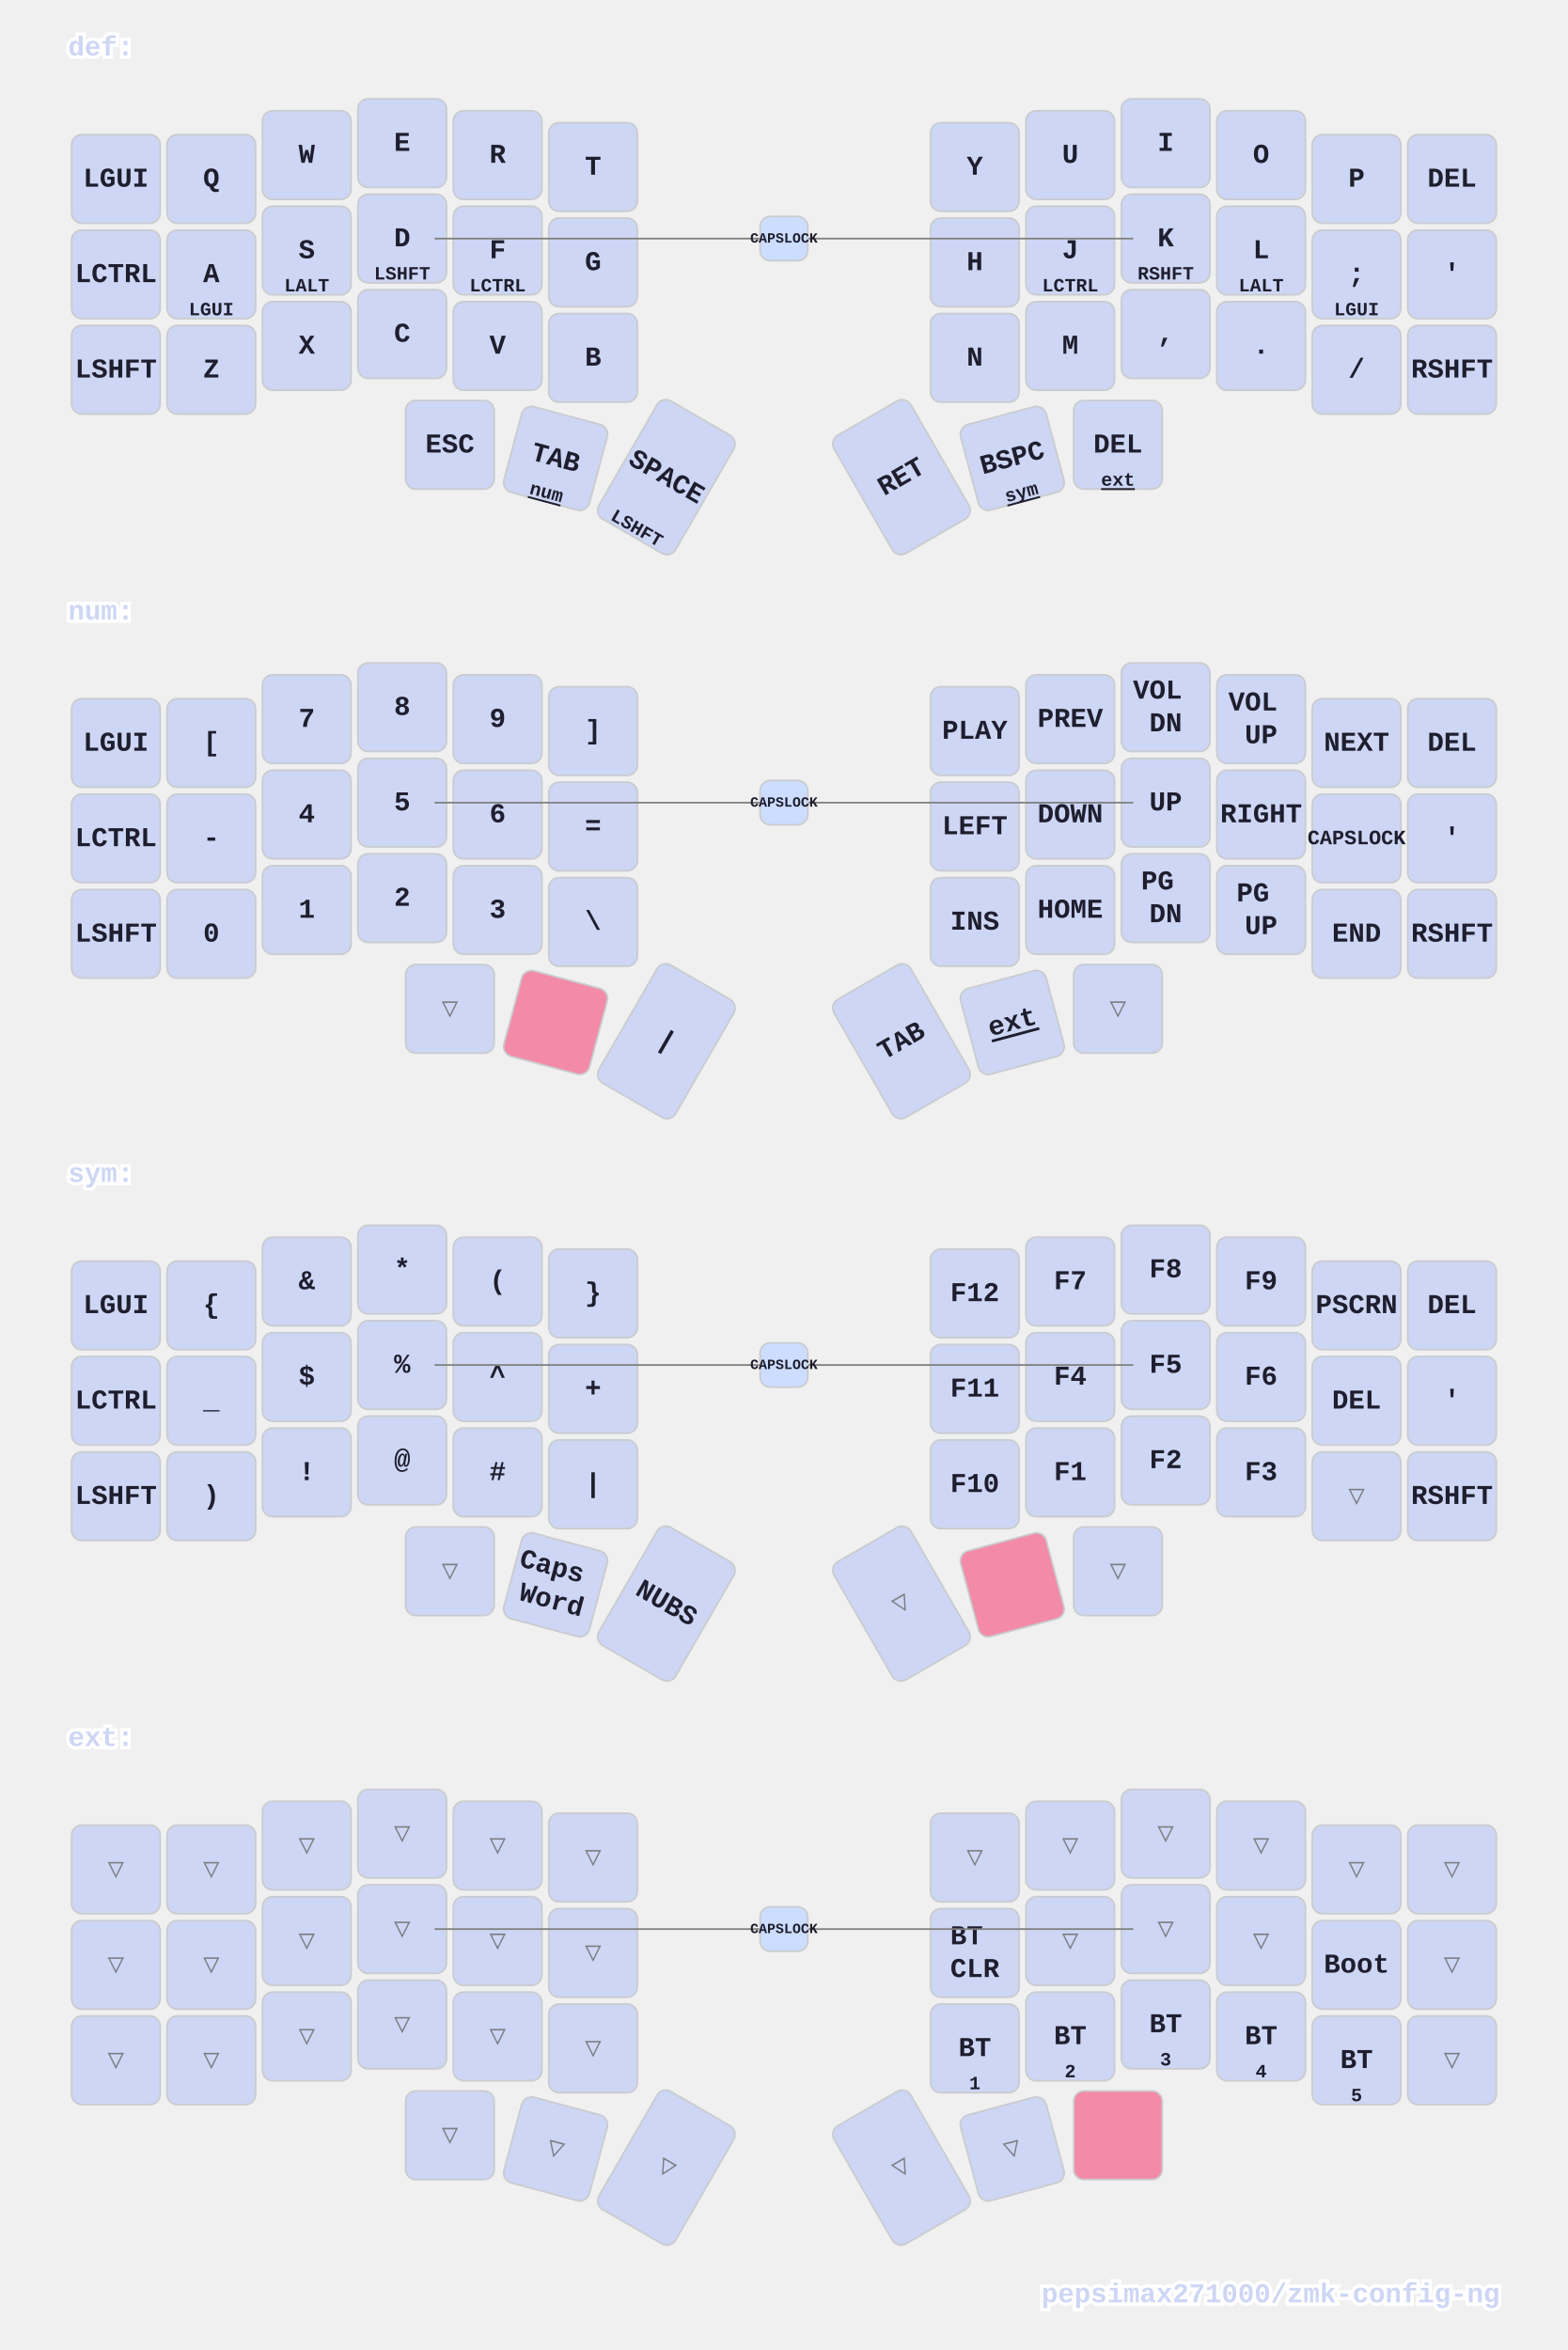
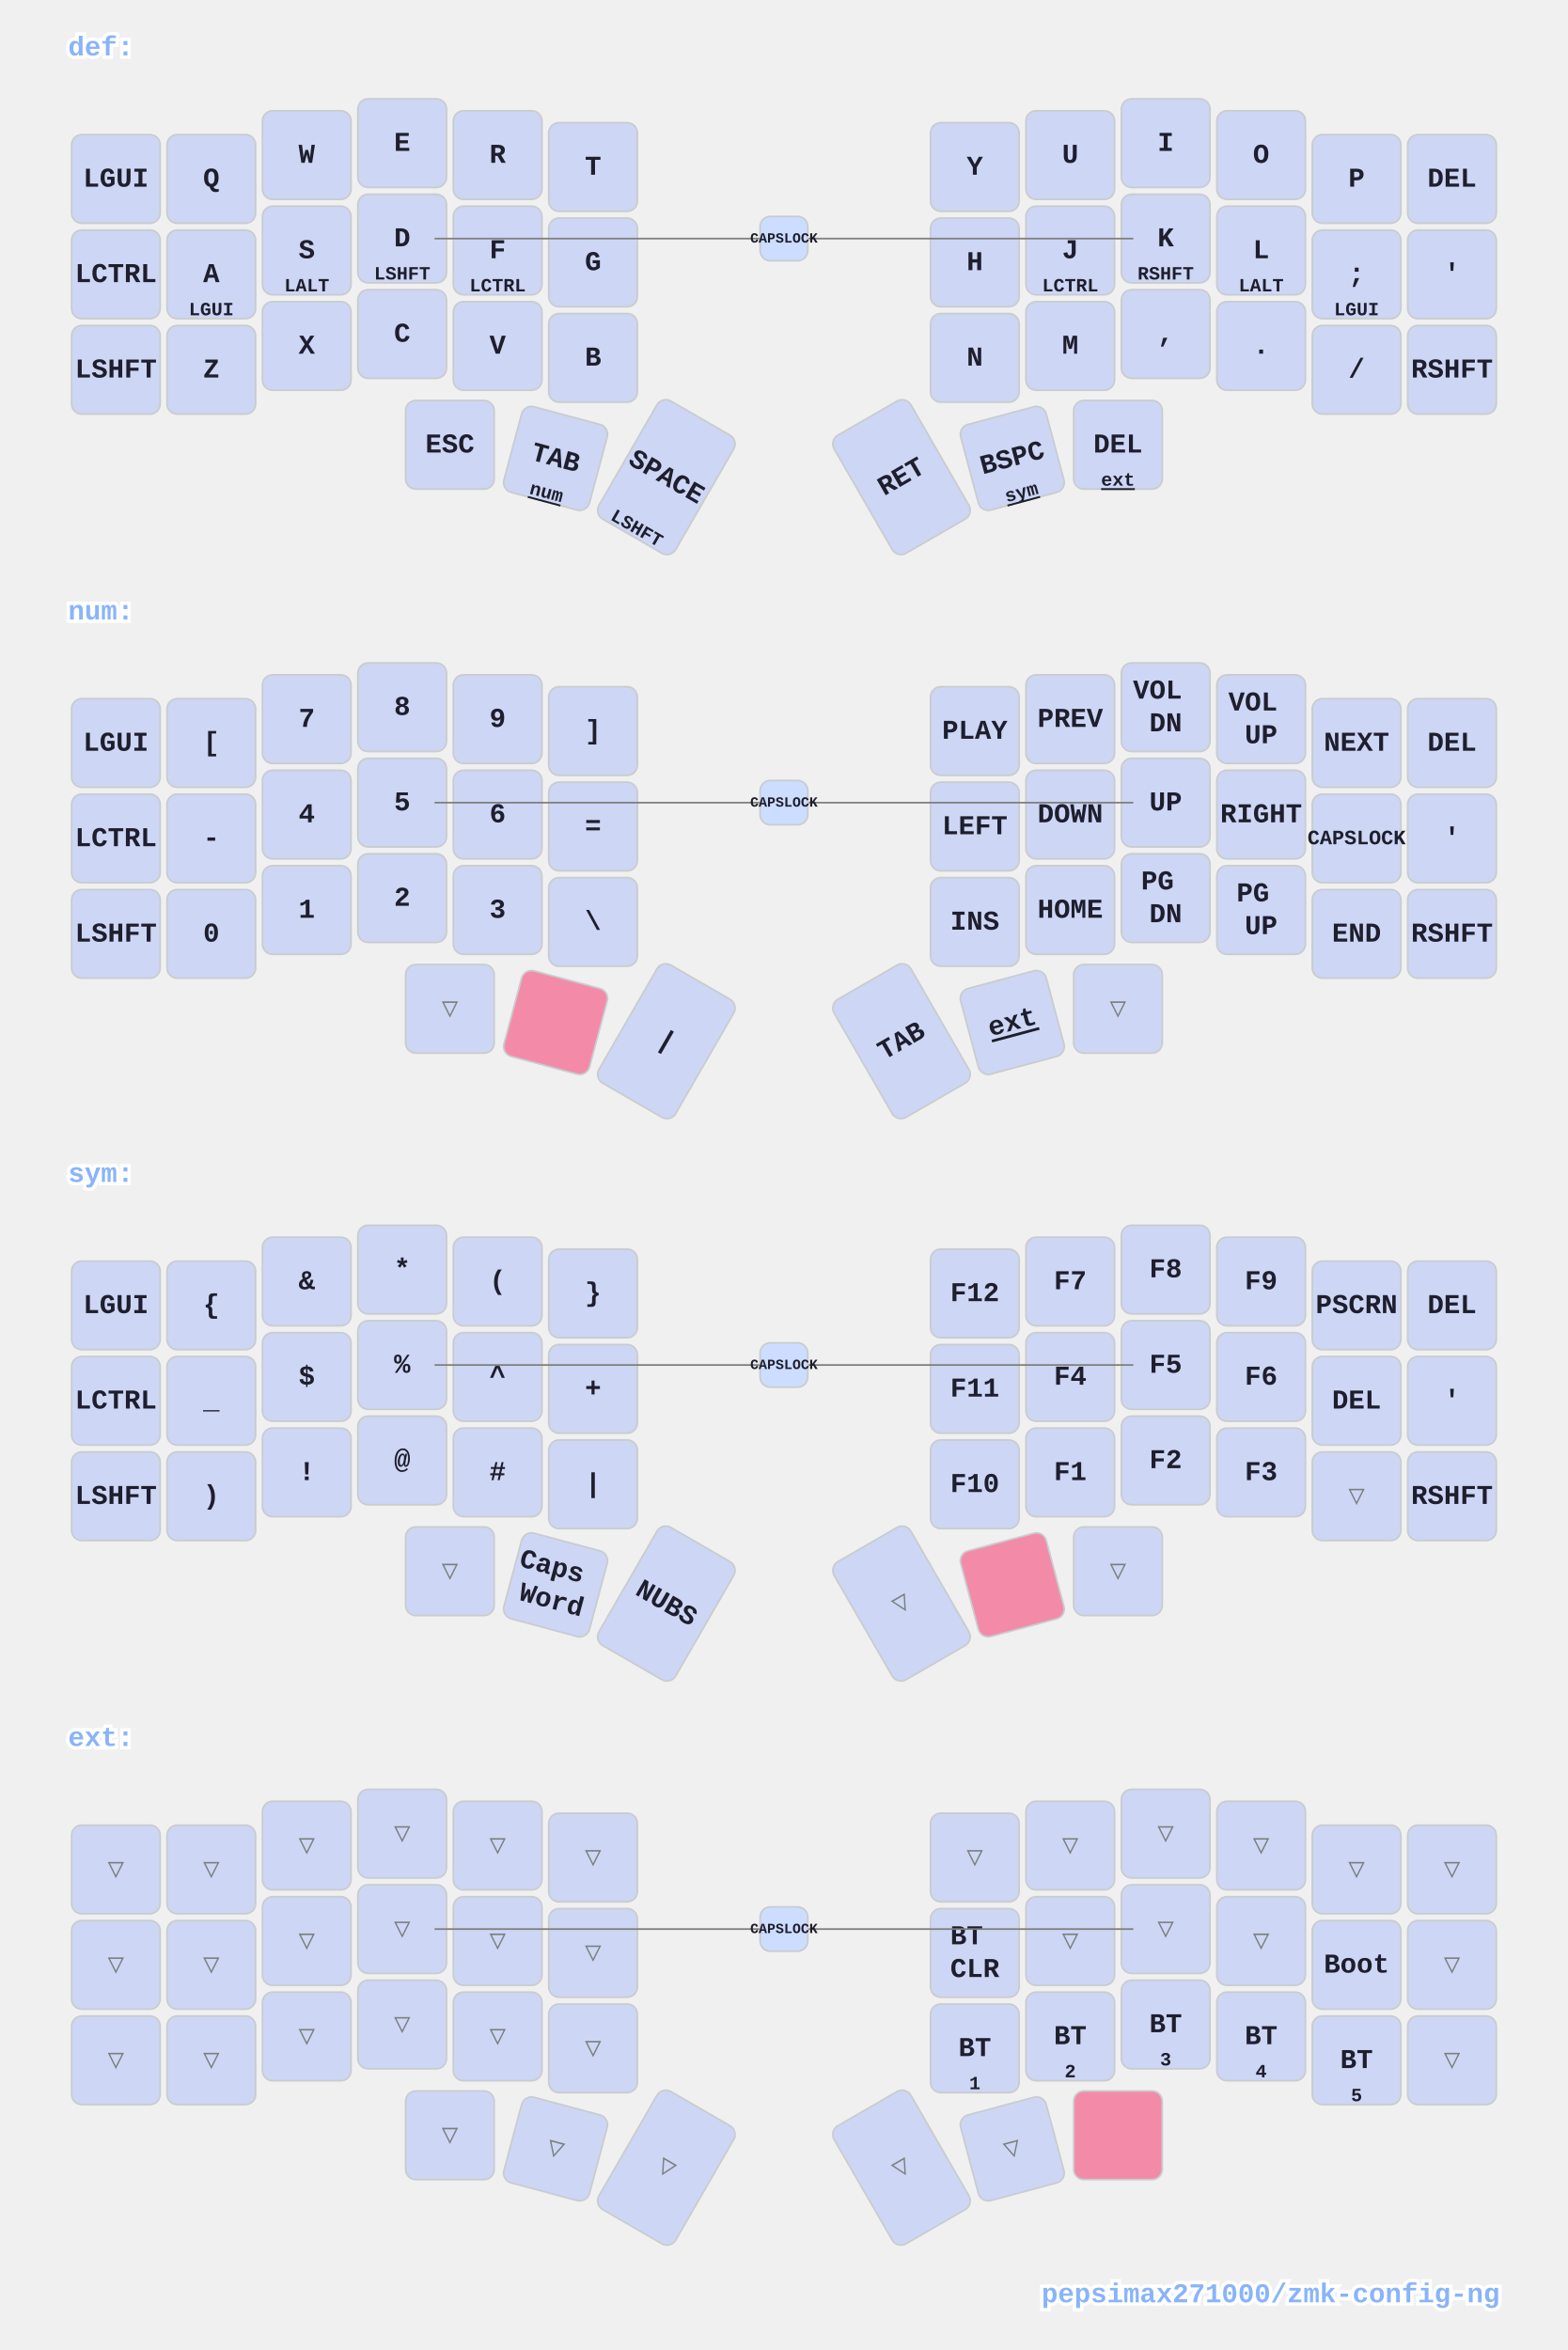
<svg xmlns="http://www.w3.org/2000/svg" width="920" height="1379" viewBox="0 0 920 1379" class="keymap">
  <style>/* inherit to force styles through use tags */
svg path {
    fill: inherit;
}

/* font and background color specifications */
svg.keymap {
    font-family: SFMono-Regular,Consolas,Liberation Mono,Menlo,monospace;
    font-size: 14px;
    font-kerning: normal;
    text-rendering: optimizeLegibility;
    fill: #24292e;
}

/* default key styling */
rect.key {
    fill: #f6f8fa;
}

rect.key, rect.combo {
    stroke: #c9cccf;
    stroke-width: 1;
}

/* default key side styling, only used is draw_key_sides is set */
rect.side {
    filter: brightness(90%);
}

/* color accent for combo boxes */
rect.combo, rect.combo-separate {
    fill: #cdf;
}

/* color accent for held keys */
rect.held, rect.combo.held {
    fill: #fdd;
}

/* color accent for ghost (optional) keys */
rect.ghost, rect.combo.ghost {
    stroke-dasharray: 4, 4;
    stroke-width: 2;
}

text {
    text-anchor: middle;
    dominant-baseline: middle;
}

/* styling for layer labels */
text.label {
    font-weight: bold;
    text-anchor: start;
    stroke: white;
    stroke-width: 4;
    paint-order: stroke;
}

/* styling for optional footer */
text.footer {
    text-anchor: end;
    dominant-baseline: auto;
    stroke: white;
    stroke-width: 4;
    paint-order: stroke;
}

/* styling for combo tap, and key non-tap label text */
text.combo, text.hold, text.shifted, text.left, text.right, text.tl, text.tr, text.bl, text.br {
    font-size: 11px;
}

text.hold, text.bl, text.br {
    text-anchor: middle;
    dominant-baseline: auto;
}

text.shifted, text.tl, text.tr {
    text-anchor: middle;
    dominant-baseline: hanging;
}

text.left, text.tl, text.bl {
    text-anchor: start;
}

text.right, text.tr, text.br {
    text-anchor: end;
}

text.layer-activator {
    text-decoration: underline;
}

/* styling for hold/shifted label text in combo box */
text.combo.hold, text.combo.shifted, text.combo.left, text.combo.right {
    font-size: 8px;
}

/* lighter symbol for transparent keys */
text.trans {
    fill: #7b7e81;
}

/* styling for combo dendrons */
path.combo {
    stroke-width: 1;
    stroke: gray;
    fill: none;
}

/* Start Tabler Icons Cleanup */
/* cannot use height/width with glyphs */
.icon-tabler &gt; path {
    fill: inherit;
    stroke: inherit;
    stroke-width: 2;
}
/* hide tabler's default box */
.icon-tabler &gt; path[stroke="none"][fill="none"] {
    visibility: hidden;
}
/* End Tabler Icons Cleanup */

/* For default sytles, see https://github.com/caksoylar/keymap-drawer/blob/main/keymap_drawer/config.py#L85 */

svg.keymap {
  font-family: Ubuntu Mono, Inconsolata, Consolas, Liberation Mono, Menlo, monospace;
  font-size: 16px;
  font-weight: bold;
  text-rendering: optimizeLegibility;
  fill: #1e1e2e;
}

/* Color accent for held keys
red = #f38ba8
green = #a6e3a1
blue = #89b4fa
yellow = #f9e2af
cyan = #94e2d5
magenta = #cba6f7
white = #cdd6f4
black = #11111b
grey = #1e1825
light grey = #9399b2
#fab387
*/
rect.key {
    fill: #cdd6f4;
}
rect.held, rect.combo.held {
    fill: #f38ba8;
}
text.label, text.footer {
-     fill: #cdd6f4;
+     fill: #89b4fa;
}

/* Technique borrowed and extended from https://github.com/englmaxi/zmk-config/blob/master/keymap-drawer/config.yaml */
.sym_sub_text.tap {
  translate: -5px 2px;
  font-size: 20px;
}
.sym_sub_text.shifted {
  translate: 10px 13px;
  font-size: 10px;
  opacity: 1.0;
}
.combo.sym_sub_text.tap {
  translate: -1px 1px;
}
.combo.sym_sub_text.shifted {
  translate: 7px 5px;
  font-size: 10px;
  opacity: 1.0;
}

/* Toggle */
.toggle.shifted {
  translate: -10px 12px;
}

.toggle.hold {
  translate: 13px -23px;
}

/* Variant for tap-dances */
.tap_dance.tap {
  translate: -7px 0px;
  font-size: 12px;
}
.tap_dance.shifted {
  translate: 7px 17px;
  font-size: 12px;
  opacity: 1.0;
}

/* Variant for symbol next to symbol */
.sym_by_sym.tap {
  translate: -6px 0px;
}
.sym_by_sym.shifted {
  translate: 10px 12px;
  opacity: 1.0;
}

.combo.sym_by_sym.tap {
  translate: -35px 0px;
}
.combo.sym_by_sym.shifted {
  translate: 35px 20px;
  opacity: 1.0;
}

.combo.sym_by_sym.hold {
  visibility: hidden;
}

/* hide hold box for combo sym_by_sym */
.combo.sym_by_sym.hold &gt; path[stroke="none"][fill="none"] {
  visibility: hidden;
}
</style>
  <g transform="translate(40, 0)" class="layer-def">
    <text x="0" y="28" class="label" id="def">def:</text>
    <g transform="translate(0, 56)">
      <g transform="translate(28, 49)" class="key keypos-0">
        <rect rx="6" ry="6" x="-26" y="-26" width="52" height="52" class="key" />
        <text x="0" y="0" class="key tap">LGUI</text>
      </g>
      <g transform="translate(84, 49)" class="key keypos-1">
        <rect rx="6" ry="6" x="-26" y="-26" width="52" height="52" class="key" />
        <text x="0" y="0" class="key tap">Q</text>
      </g>
      <g transform="translate(140, 35)" class="key keypos-2">
        <rect rx="6" ry="6" x="-26" y="-26" width="52" height="52" class="key" />
        <text x="0" y="0" class="key tap">W</text>
      </g>
      <g transform="translate(196, 28)" class="key keypos-3">
        <rect rx="6" ry="6" x="-26" y="-26" width="52" height="52" class="key" />
        <text x="0" y="0" class="key tap">E</text>
      </g>
      <g transform="translate(252, 35)" class="key keypos-4">
        <rect rx="6" ry="6" x="-26" y="-26" width="52" height="52" class="key" />
        <text x="0" y="0" class="key tap">R</text>
      </g>
      <g transform="translate(308, 42)" class="key keypos-5">
        <rect rx="6" ry="6" x="-26" y="-26" width="52" height="52" class="key" />
        <text x="0" y="0" class="key tap">T</text>
      </g>
      <g transform="translate(532, 42)" class="key keypos-6">
        <rect rx="6" ry="6" x="-26" y="-26" width="52" height="52" class="key" />
        <text x="0" y="0" class="key tap">Y</text>
      </g>
      <g transform="translate(588, 35)" class="key keypos-7">
        <rect rx="6" ry="6" x="-26" y="-26" width="52" height="52" class="key" />
        <text x="0" y="0" class="key tap">U</text>
      </g>
      <g transform="translate(644, 28)" class="key keypos-8">
        <rect rx="6" ry="6" x="-26" y="-26" width="52" height="52" class="key" />
        <text x="0" y="0" class="key tap">I</text>
      </g>
      <g transform="translate(700, 35)" class="key keypos-9">
        <rect rx="6" ry="6" x="-26" y="-26" width="52" height="52" class="key" />
        <text x="0" y="0" class="key tap">O</text>
      </g>
      <g transform="translate(756, 49)" class="key keypos-10">
        <rect rx="6" ry="6" x="-26" y="-26" width="52" height="52" class="key" />
        <text x="0" y="0" class="key tap">P</text>
      </g>
      <g transform="translate(812, 49)" class="key keypos-11">
        <rect rx="6" ry="6" x="-26" y="-26" width="52" height="52" class="key" />
        <text x="0" y="0" class="key tap">DEL</text>
      </g>
      <g transform="translate(28, 105)" class="key keypos-12">
        <rect rx="6" ry="6" x="-26" y="-26" width="52" height="52" class="key" />
        <text x="0" y="0" class="key tap">LCTRL</text>
      </g>
      <g transform="translate(84, 105)" class="key keypos-13">
        <rect rx="6" ry="6" x="-26" y="-26" width="52" height="52" class="key" />
        <text x="0" y="0" class="key tap">A</text>
        <text x="0" y="24" class="key hold">LGUI</text>
      </g>
      <g transform="translate(140, 91)" class="key keypos-14">
        <rect rx="6" ry="6" x="-26" y="-26" width="52" height="52" class="key" />
        <text x="0" y="0" class="key tap">S</text>
        <text x="0" y="24" class="key hold">LALT</text>
      </g>
      <g transform="translate(196, 84)" class="key keypos-15">
        <rect rx="6" ry="6" x="-26" y="-26" width="52" height="52" class="key" />
        <text x="0" y="0" class="key tap">D</text>
        <text x="0" y="24" class="key hold">LSHFT</text>
      </g>
      <g transform="translate(252, 91)" class="key keypos-16">
        <rect rx="6" ry="6" x="-26" y="-26" width="52" height="52" class="key" />
        <text x="0" y="0" class="key tap">F</text>
        <text x="0" y="24" class="key hold">LCTRL</text>
      </g>
      <g transform="translate(308, 98)" class="key keypos-17">
        <rect rx="6" ry="6" x="-26" y="-26" width="52" height="52" class="key" />
        <text x="0" y="0" class="key tap">G</text>
      </g>
      <g transform="translate(532, 98)" class="key keypos-18">
        <rect rx="6" ry="6" x="-26" y="-26" width="52" height="52" class="key" />
        <text x="0" y="0" class="key tap">H</text>
      </g>
      <g transform="translate(588, 91)" class="key keypos-19">
        <rect rx="6" ry="6" x="-26" y="-26" width="52" height="52" class="key" />
        <text x="0" y="0" class="key tap">J</text>
        <text x="0" y="24" class="key hold">LCTRL</text>
      </g>
      <g transform="translate(644, 84)" class="key keypos-20">
        <rect rx="6" ry="6" x="-26" y="-26" width="52" height="52" class="key" />
        <text x="0" y="0" class="key tap">K</text>
        <text x="0" y="24" class="key hold">RSHFT</text>
      </g>
      <g transform="translate(700, 91)" class="key keypos-21">
        <rect rx="6" ry="6" x="-26" y="-26" width="52" height="52" class="key" />
        <text x="0" y="0" class="key tap">L</text>
        <text x="0" y="24" class="key hold">LALT</text>
      </g>
      <g transform="translate(756, 105)" class="key keypos-22">
        <rect rx="6" ry="6" x="-26" y="-26" width="52" height="52" class="key" />
        <text x="0" y="0" class="key tap">;</text>
        <text x="0" y="24" class="key hold">LGUI</text>
      </g>
      <g transform="translate(812, 105)" class="key keypos-23">
        <rect rx="6" ry="6" x="-26" y="-26" width="52" height="52" class="key" />
        <text x="0" y="0" class="key tap">'</text>
      </g>
      <g transform="translate(28, 161)" class="key keypos-24">
        <rect rx="6" ry="6" x="-26" y="-26" width="52" height="52" class="key" />
        <text x="0" y="0" class="key tap">LSHFT</text>
      </g>
      <g transform="translate(84, 161)" class="key keypos-25">
        <rect rx="6" ry="6" x="-26" y="-26" width="52" height="52" class="key" />
        <text x="0" y="0" class="key tap">Z</text>
      </g>
      <g transform="translate(140, 147)" class="key keypos-26">
        <rect rx="6" ry="6" x="-26" y="-26" width="52" height="52" class="key" />
        <text x="0" y="0" class="key tap">X</text>
      </g>
      <g transform="translate(196, 140)" class="key keypos-27">
        <rect rx="6" ry="6" x="-26" y="-26" width="52" height="52" class="key" />
        <text x="0" y="0" class="key tap">C</text>
      </g>
      <g transform="translate(252, 147)" class="key keypos-28">
        <rect rx="6" ry="6" x="-26" y="-26" width="52" height="52" class="key" />
        <text x="0" y="0" class="key tap">V</text>
      </g>
      <g transform="translate(308, 154)" class="key keypos-29">
        <rect rx="6" ry="6" x="-26" y="-26" width="52" height="52" class="key" />
        <text x="0" y="0" class="key tap">B</text>
      </g>
      <g transform="translate(532, 154)" class="key keypos-30">
        <rect rx="6" ry="6" x="-26" y="-26" width="52" height="52" class="key" />
        <text x="0" y="0" class="key tap">N</text>
      </g>
      <g transform="translate(588, 147)" class="key keypos-31">
        <rect rx="6" ry="6" x="-26" y="-26" width="52" height="52" class="key" />
        <text x="0" y="0" class="key tap">M</text>
      </g>
      <g transform="translate(644, 140)" class="key keypos-32">
        <rect rx="6" ry="6" x="-26" y="-26" width="52" height="52" class="key" />
        <text x="0" y="0" class="key tap">,</text>
      </g>
      <g transform="translate(700, 147)" class="key keypos-33">
        <rect rx="6" ry="6" x="-26" y="-26" width="52" height="52" class="key" />
        <text x="0" y="0" class="key tap">.</text>
      </g>
      <g transform="translate(756, 161)" class="key keypos-34">
        <rect rx="6" ry="6" x="-26" y="-26" width="52" height="52" class="key" />
        <text x="0" y="0" class="key tap">/</text>
      </g>
      <g transform="translate(812, 161)" class="key keypos-35">
        <rect rx="6" ry="6" x="-26" y="-26" width="52" height="52" class="key" />
        <text x="0" y="0" class="key tap">RSHFT</text>
      </g>
      <g transform="translate(224, 205)" class="key keypos-36">
        <rect rx="6" ry="6" x="-26" y="-26" width="52" height="52" class="key" />
        <text x="0" y="0" class="key tap">ESC</text>
      </g>
      <g transform="translate(286, 213) rotate(15.0)" class="key keypos-37">
        <rect rx="6" ry="6" x="-26" y="-26" width="52" height="52" class="key" />
        <text x="0" y="0" class="key tap">TAB</text>
        <a href="#num">
          <text x="0" y="24" class="key hold layer-activator">num</text>
        </a>
      </g>
      <g transform="translate(351, 224) rotate(30.0)" class="key keypos-38">
        <rect rx="6" ry="6" x="-26" y="-40" width="52" height="80" class="key" />
        <text x="0" y="0" class="key tap">SPACE</text>
        <text x="0" y="38" class="key hold">LSHFT</text>
      </g>
      <g transform="translate(489, 224) rotate(-30.0)" class="key keypos-39">
        <rect rx="6" ry="6" x="-26" y="-40" width="52" height="80" class="key" />
        <text x="0" y="0" class="key tap">RET</text>
      </g>
      <g transform="translate(554, 213) rotate(-15.0)" class="key keypos-40">
        <rect rx="6" ry="6" x="-26" y="-26" width="52" height="52" class="key" />
        <text x="0" y="0" class="key tap">BSPC</text>
        <a href="#sym">
          <text x="0" y="24" class="key hold layer-activator">sym</text>
        </a>
      </g>
      <g transform="translate(616, 205)" class="key keypos-41">
        <rect rx="6" ry="6" x="-26" y="-26" width="52" height="52" class="key" />
        <text x="0" y="0" class="key tap">DEL</text>
        <a href="#ext">
          <text x="0" y="24" class="key hold layer-activator">ext</text>
        </a>
      </g>
      <g class="combo combopos-0">
        <path d="M420,84 l-205,0" class="combo" />
        <path d="M420,84 l205,0" class="combo" />
        <rect rx="6" ry="6" x="406" y="71" width="28" height="26" class="combo" />
        <text x="420" y="84" class="combo tap">
          <tspan style="font-size: 75%">CAPSLOCK</tspan>
        </text>
      </g>
    </g>
  </g>
  <g transform="translate(40, 331)" class="layer-num">
    <text x="0" y="28" class="label" id="num">num:</text>
    <g transform="translate(0, 56)">
      <g transform="translate(28, 49)" class="key keypos-0">
        <rect rx="6" ry="6" x="-26" y="-26" width="52" height="52" class="key" />
        <text x="0" y="0" class="key tap">LGUI</text>
      </g>
      <g transform="translate(84, 49)" class="key keypos-1">
        <rect rx="6" ry="6" x="-26" y="-26" width="52" height="52" class="key" />
        <text x="0" y="0" class="key tap">[</text>
      </g>
      <g transform="translate(140, 35)" class="key keypos-2">
        <rect rx="6" ry="6" x="-26" y="-26" width="52" height="52" class="key" />
        <text x="0" y="0" class="key tap">7</text>
      </g>
      <g transform="translate(196, 28)" class="key keypos-3">
        <rect rx="6" ry="6" x="-26" y="-26" width="52" height="52" class="key" />
        <text x="0" y="0" class="key tap">8</text>
      </g>
      <g transform="translate(252, 35)" class="key keypos-4">
        <rect rx="6" ry="6" x="-26" y="-26" width="52" height="52" class="key" />
        <text x="0" y="0" class="key tap">9</text>
      </g>
      <g transform="translate(308, 42)" class="key keypos-5">
        <rect rx="6" ry="6" x="-26" y="-26" width="52" height="52" class="key" />
        <text x="0" y="0" class="key tap">]</text>
      </g>
      <g transform="translate(532, 42)" class="key keypos-6">
        <rect rx="6" ry="6" x="-26" y="-26" width="52" height="52" class="key" />
        <text x="0" y="0" class="key tap">PLAY</text>
      </g>
      <g transform="translate(588, 35)" class="key keypos-7">
        <rect rx="6" ry="6" x="-26" y="-26" width="52" height="52" class="key" />
        <text x="0" y="0" class="key tap">PREV</text>
      </g>
      <g transform="translate(644, 28)" class="key keypos-8">
        <rect rx="6" ry="6" x="-26" y="-26" width="52" height="52" class="key" />
        <text x="0" y="0" class="key tap">
          <tspan x="0" dy="-0.6em">VOL</tspan>
          <tspan x="0" dy="1.2em">DN</tspan>
        </text>
      </g>
      <g transform="translate(700, 35)" class="key keypos-9">
        <rect rx="6" ry="6" x="-26" y="-26" width="52" height="52" class="key" />
        <text x="0" y="0" class="key tap">
          <tspan x="0" dy="-0.6em">VOL</tspan>
          <tspan x="0" dy="1.2em">UP</tspan>
        </text>
      </g>
      <g transform="translate(756, 49)" class="key keypos-10">
        <rect rx="6" ry="6" x="-26" y="-26" width="52" height="52" class="key" />
        <text x="0" y="0" class="key tap">NEXT</text>
      </g>
      <g transform="translate(812, 49)" class="key keypos-11">
        <rect rx="6" ry="6" x="-26" y="-26" width="52" height="52" class="key" />
        <text x="0" y="0" class="key tap">DEL</text>
      </g>
      <g transform="translate(28, 105)" class="key keypos-12">
        <rect rx="6" ry="6" x="-26" y="-26" width="52" height="52" class="key" />
        <text x="0" y="0" class="key tap">LCTRL</text>
      </g>
      <g transform="translate(84, 105)" class="key keypos-13">
        <rect rx="6" ry="6" x="-26" y="-26" width="52" height="52" class="key" />
        <text x="0" y="0" class="key tap">-</text>
      </g>
      <g transform="translate(140, 91)" class="key keypos-14">
        <rect rx="6" ry="6" x="-26" y="-26" width="52" height="52" class="key" />
        <text x="0" y="0" class="key tap">4</text>
      </g>
      <g transform="translate(196, 84)" class="key keypos-15">
        <rect rx="6" ry="6" x="-26" y="-26" width="52" height="52" class="key" />
        <text x="0" y="0" class="key tap">5</text>
      </g>
      <g transform="translate(252, 91)" class="key keypos-16">
        <rect rx="6" ry="6" x="-26" y="-26" width="52" height="52" class="key" />
        <text x="0" y="0" class="key tap">6</text>
      </g>
      <g transform="translate(308, 98)" class="key keypos-17">
        <rect rx="6" ry="6" x="-26" y="-26" width="52" height="52" class="key" />
        <text x="0" y="0" class="key tap">=</text>
      </g>
      <g transform="translate(532, 98)" class="key keypos-18">
        <rect rx="6" ry="6" x="-26" y="-26" width="52" height="52" class="key" />
        <text x="0" y="0" class="key tap">LEFT</text>
      </g>
      <g transform="translate(588, 91)" class="key keypos-19">
        <rect rx="6" ry="6" x="-26" y="-26" width="52" height="52" class="key" />
        <text x="0" y="0" class="key tap">DOWN</text>
      </g>
      <g transform="translate(644, 84)" class="key keypos-20">
        <rect rx="6" ry="6" x="-26" y="-26" width="52" height="52" class="key" />
        <text x="0" y="0" class="key tap">UP</text>
      </g>
      <g transform="translate(700, 91)" class="key keypos-21">
        <rect rx="6" ry="6" x="-26" y="-26" width="52" height="52" class="key" />
        <text x="0" y="0" class="key tap">RIGHT</text>
      </g>
      <g transform="translate(756, 105)" class="key keypos-22">
        <rect rx="6" ry="6" x="-26" y="-26" width="52" height="52" class="key" />
        <text x="0" y="0" class="key tap">
          <tspan style="font-size: 75%">CAPSLOCK</tspan>
        </text>
      </g>
      <g transform="translate(812, 105)" class="key keypos-23">
        <rect rx="6" ry="6" x="-26" y="-26" width="52" height="52" class="key" />
        <text x="0" y="0" class="key tap">'</text>
      </g>
      <g transform="translate(28, 161)" class="key keypos-24">
        <rect rx="6" ry="6" x="-26" y="-26" width="52" height="52" class="key" />
        <text x="0" y="0" class="key tap">LSHFT</text>
      </g>
      <g transform="translate(84, 161)" class="key keypos-25">
        <rect rx="6" ry="6" x="-26" y="-26" width="52" height="52" class="key" />
        <text x="0" y="0" class="key tap">0</text>
      </g>
      <g transform="translate(140, 147)" class="key keypos-26">
        <rect rx="6" ry="6" x="-26" y="-26" width="52" height="52" class="key" />
        <text x="0" y="0" class="key tap">1</text>
      </g>
      <g transform="translate(196, 140)" class="key keypos-27">
        <rect rx="6" ry="6" x="-26" y="-26" width="52" height="52" class="key" />
        <text x="0" y="0" class="key tap">2</text>
      </g>
      <g transform="translate(252, 147)" class="key keypos-28">
        <rect rx="6" ry="6" x="-26" y="-26" width="52" height="52" class="key" />
        <text x="0" y="0" class="key tap">3</text>
      </g>
      <g transform="translate(308, 154)" class="key keypos-29">
        <rect rx="6" ry="6" x="-26" y="-26" width="52" height="52" class="key" />
        <text x="0" y="0" class="key tap">\</text>
      </g>
      <g transform="translate(532, 154)" class="key keypos-30">
        <rect rx="6" ry="6" x="-26" y="-26" width="52" height="52" class="key" />
        <text x="0" y="0" class="key tap">INS</text>
      </g>
      <g transform="translate(588, 147)" class="key keypos-31">
        <rect rx="6" ry="6" x="-26" y="-26" width="52" height="52" class="key" />
        <text x="0" y="0" class="key tap">HOME</text>
      </g>
      <g transform="translate(644, 140)" class="key keypos-32">
        <rect rx="6" ry="6" x="-26" y="-26" width="52" height="52" class="key" />
        <text x="0" y="0" class="key tap">
          <tspan x="0" dy="-0.6em">PG</tspan>
          <tspan x="0" dy="1.2em">DN</tspan>
        </text>
      </g>
      <g transform="translate(700, 147)" class="key keypos-33">
        <rect rx="6" ry="6" x="-26" y="-26" width="52" height="52" class="key" />
        <text x="0" y="0" class="key tap">
          <tspan x="0" dy="-0.6em">PG</tspan>
          <tspan x="0" dy="1.2em">UP</tspan>
        </text>
      </g>
      <g transform="translate(756, 161)" class="key keypos-34">
        <rect rx="6" ry="6" x="-26" y="-26" width="52" height="52" class="key" />
        <text x="0" y="0" class="key tap">END</text>
      </g>
      <g transform="translate(812, 161)" class="key keypos-35">
        <rect rx="6" ry="6" x="-26" y="-26" width="52" height="52" class="key" />
        <text x="0" y="0" class="key tap">RSHFT</text>
      </g>
      <g transform="translate(224, 205)" class="key trans keypos-36">
        <rect rx="6" ry="6" x="-26" y="-26" width="52" height="52" class="key trans" />
        <text x="0" y="0" class="key trans tap">▽</text>
      </g>
      <g transform="translate(286, 213) rotate(15.0)" class="key held keypos-37">
        <rect rx="6" ry="6" x="-26" y="-26" width="52" height="52" class="key held" />
      </g>
      <g transform="translate(351, 224) rotate(30.0)" class="key keypos-38">
        <rect rx="6" ry="6" x="-26" y="-40" width="52" height="80" class="key" />
        <text x="0" y="0" class="key tap">|</text>
      </g>
      <g transform="translate(489, 224) rotate(-30.0)" class="key keypos-39">
        <rect rx="6" ry="6" x="-26" y="-40" width="52" height="80" class="key" />
        <text x="0" y="0" class="key tap">TAB</text>
      </g>
      <g transform="translate(554, 213) rotate(-15.0)" class="key keypos-40">
        <rect rx="6" ry="6" x="-26" y="-26" width="52" height="52" class="key" />
        <a href="#ext">
          <text x="0" y="0" class="key tap layer-activator">ext</text>
        </a>
      </g>
      <g transform="translate(616, 205)" class="key trans keypos-41">
        <rect rx="6" ry="6" x="-26" y="-26" width="52" height="52" class="key trans" />
        <text x="0" y="0" class="key trans tap">▽</text>
      </g>
      <g class="combo combopos-0">
        <path d="M420,84 l-205,0" class="combo" />
        <path d="M420,84 l205,0" class="combo" />
        <rect rx="6" ry="6" x="406" y="71" width="28" height="26" class="combo" />
        <text x="420" y="84" class="combo tap">
          <tspan style="font-size: 75%">CAPSLOCK</tspan>
        </text>
      </g>
    </g>
  </g>
  <g transform="translate(40, 661)" class="layer-sym">
    <text x="0" y="28" class="label" id="sym">sym:</text>
    <g transform="translate(0, 56)">
      <g transform="translate(28, 49)" class="key keypos-0">
        <rect rx="6" ry="6" x="-26" y="-26" width="52" height="52" class="key" />
        <text x="0" y="0" class="key tap">LGUI</text>
      </g>
      <g transform="translate(84, 49)" class="key keypos-1">
        <rect rx="6" ry="6" x="-26" y="-26" width="52" height="52" class="key" />
        <text x="0" y="0" class="key tap">{</text>
      </g>
      <g transform="translate(140, 35)" class="key keypos-2">
        <rect rx="6" ry="6" x="-26" y="-26" width="52" height="52" class="key" />
        <text x="0" y="0" class="key tap">&amp;</text>
      </g>
      <g transform="translate(196, 28)" class="key keypos-3">
        <rect rx="6" ry="6" x="-26" y="-26" width="52" height="52" class="key" />
        <text x="0" y="0" class="key tap">*</text>
      </g>
      <g transform="translate(252, 35)" class="key keypos-4">
        <rect rx="6" ry="6" x="-26" y="-26" width="52" height="52" class="key" />
        <text x="0" y="0" class="key tap">(</text>
      </g>
      <g transform="translate(308, 42)" class="key keypos-5">
        <rect rx="6" ry="6" x="-26" y="-26" width="52" height="52" class="key" />
        <text x="0" y="0" class="key tap">}</text>
      </g>
      <g transform="translate(532, 42)" class="key keypos-6">
        <rect rx="6" ry="6" x="-26" y="-26" width="52" height="52" class="key" />
        <text x="0" y="0" class="key tap">F12</text>
      </g>
      <g transform="translate(588, 35)" class="key keypos-7">
        <rect rx="6" ry="6" x="-26" y="-26" width="52" height="52" class="key" />
        <text x="0" y="0" class="key tap">F7</text>
      </g>
      <g transform="translate(644, 28)" class="key keypos-8">
        <rect rx="6" ry="6" x="-26" y="-26" width="52" height="52" class="key" />
        <text x="0" y="0" class="key tap">F8</text>
      </g>
      <g transform="translate(700, 35)" class="key keypos-9">
        <rect rx="6" ry="6" x="-26" y="-26" width="52" height="52" class="key" />
        <text x="0" y="0" class="key tap">F9</text>
      </g>
      <g transform="translate(756, 49)" class="key keypos-10">
        <rect rx="6" ry="6" x="-26" y="-26" width="52" height="52" class="key" />
        <text x="0" y="0" class="key tap">PSCRN</text>
      </g>
      <g transform="translate(812, 49)" class="key keypos-11">
        <rect rx="6" ry="6" x="-26" y="-26" width="52" height="52" class="key" />
        <text x="0" y="0" class="key tap">DEL</text>
      </g>
      <g transform="translate(28, 105)" class="key keypos-12">
        <rect rx="6" ry="6" x="-26" y="-26" width="52" height="52" class="key" />
        <text x="0" y="0" class="key tap">LCTRL</text>
      </g>
      <g transform="translate(84, 105)" class="key keypos-13">
        <rect rx="6" ry="6" x="-26" y="-26" width="52" height="52" class="key" />
        <text x="0" y="0" class="key tap">_</text>
      </g>
      <g transform="translate(140, 91)" class="key keypos-14">
        <rect rx="6" ry="6" x="-26" y="-26" width="52" height="52" class="key" />
        <text x="0" y="0" class="key tap">$</text>
      </g>
      <g transform="translate(196, 84)" class="key keypos-15">
        <rect rx="6" ry="6" x="-26" y="-26" width="52" height="52" class="key" />
        <text x="0" y="0" class="key tap">%</text>
      </g>
      <g transform="translate(252, 91)" class="key keypos-16">
        <rect rx="6" ry="6" x="-26" y="-26" width="52" height="52" class="key" />
        <text x="0" y="0" class="key tap">^</text>
      </g>
      <g transform="translate(308, 98)" class="key keypos-17">
        <rect rx="6" ry="6" x="-26" y="-26" width="52" height="52" class="key" />
        <text x="0" y="0" class="key tap">+</text>
      </g>
      <g transform="translate(532, 98)" class="key keypos-18">
        <rect rx="6" ry="6" x="-26" y="-26" width="52" height="52" class="key" />
        <text x="0" y="0" class="key tap">F11</text>
      </g>
      <g transform="translate(588, 91)" class="key keypos-19">
        <rect rx="6" ry="6" x="-26" y="-26" width="52" height="52" class="key" />
        <text x="0" y="0" class="key tap">F4</text>
      </g>
      <g transform="translate(644, 84)" class="key keypos-20">
        <rect rx="6" ry="6" x="-26" y="-26" width="52" height="52" class="key" />
        <text x="0" y="0" class="key tap">F5</text>
      </g>
      <g transform="translate(700, 91)" class="key keypos-21">
        <rect rx="6" ry="6" x="-26" y="-26" width="52" height="52" class="key" />
        <text x="0" y="0" class="key tap">F6</text>
      </g>
      <g transform="translate(756, 105)" class="key keypos-22">
        <rect rx="6" ry="6" x="-26" y="-26" width="52" height="52" class="key" />
        <text x="0" y="0" class="key tap">DEL</text>
      </g>
      <g transform="translate(812, 105)" class="key keypos-23">
        <rect rx="6" ry="6" x="-26" y="-26" width="52" height="52" class="key" />
        <text x="0" y="0" class="key tap">'</text>
      </g>
      <g transform="translate(28, 161)" class="key keypos-24">
        <rect rx="6" ry="6" x="-26" y="-26" width="52" height="52" class="key" />
        <text x="0" y="0" class="key tap">LSHFT</text>
      </g>
      <g transform="translate(84, 161)" class="key keypos-25">
        <rect rx="6" ry="6" x="-26" y="-26" width="52" height="52" class="key" />
        <text x="0" y="0" class="key tap">)</text>
      </g>
      <g transform="translate(140, 147)" class="key keypos-26">
        <rect rx="6" ry="6" x="-26" y="-26" width="52" height="52" class="key" />
        <text x="0" y="0" class="key tap">!</text>
      </g>
      <g transform="translate(196, 140)" class="key keypos-27">
        <rect rx="6" ry="6" x="-26" y="-26" width="52" height="52" class="key" />
        <text x="0" y="0" class="key tap">@</text>
      </g>
      <g transform="translate(252, 147)" class="key keypos-28">
        <rect rx="6" ry="6" x="-26" y="-26" width="52" height="52" class="key" />
        <text x="0" y="0" class="key tap">#</text>
      </g>
      <g transform="translate(308, 154)" class="key keypos-29">
        <rect rx="6" ry="6" x="-26" y="-26" width="52" height="52" class="key" />
        <text x="0" y="0" class="key tap">|</text>
      </g>
      <g transform="translate(532, 154)" class="key keypos-30">
        <rect rx="6" ry="6" x="-26" y="-26" width="52" height="52" class="key" />
        <text x="0" y="0" class="key tap">F10</text>
      </g>
      <g transform="translate(588, 147)" class="key keypos-31">
        <rect rx="6" ry="6" x="-26" y="-26" width="52" height="52" class="key" />
        <text x="0" y="0" class="key tap">F1</text>
      </g>
      <g transform="translate(644, 140)" class="key keypos-32">
        <rect rx="6" ry="6" x="-26" y="-26" width="52" height="52" class="key" />
        <text x="0" y="0" class="key tap">F2</text>
      </g>
      <g transform="translate(700, 147)" class="key keypos-33">
        <rect rx="6" ry="6" x="-26" y="-26" width="52" height="52" class="key" />
        <text x="0" y="0" class="key tap">F3</text>
      </g>
      <g transform="translate(756, 161)" class="key trans keypos-34">
        <rect rx="6" ry="6" x="-26" y="-26" width="52" height="52" class="key trans" />
        <text x="0" y="0" class="key trans tap">▽</text>
      </g>
      <g transform="translate(812, 161)" class="key keypos-35">
        <rect rx="6" ry="6" x="-26" y="-26" width="52" height="52" class="key" />
        <text x="0" y="0" class="key tap">RSHFT</text>
      </g>
      <g transform="translate(224, 205)" class="key trans keypos-36">
        <rect rx="6" ry="6" x="-26" y="-26" width="52" height="52" class="key trans" />
        <text x="0" y="0" class="key trans tap">▽</text>
      </g>
      <g transform="translate(286, 213) rotate(15.0)" class="key keypos-37">
        <rect rx="6" ry="6" x="-26" y="-26" width="52" height="52" class="key" />
        <text x="0" y="0" class="key tap">
          <tspan x="0" dy="-0.6em">Caps</tspan>
          <tspan x="0" dy="1.2em">Word</tspan>
        </text>
      </g>
      <g transform="translate(351, 224) rotate(30.0)" class="key keypos-38">
        <rect rx="6" ry="6" x="-26" y="-40" width="52" height="80" class="key" />
        <text x="0" y="0" class="key tap">NUBS</text>
      </g>
      <g transform="translate(489, 224) rotate(-30.0)" class="key trans keypos-39">
        <rect rx="6" ry="6" x="-26" y="-40" width="52" height="80" class="key trans" />
        <text x="0" y="0" class="key trans tap">▽</text>
      </g>
      <g transform="translate(554, 213) rotate(-15.0)" class="key held keypos-40">
        <rect rx="6" ry="6" x="-26" y="-26" width="52" height="52" class="key held" />
      </g>
      <g transform="translate(616, 205)" class="key trans keypos-41">
        <rect rx="6" ry="6" x="-26" y="-26" width="52" height="52" class="key trans" />
        <text x="0" y="0" class="key trans tap">▽</text>
      </g>
      <g class="combo combopos-0">
        <path d="M420,84 l-205,0" class="combo" />
        <path d="M420,84 l205,0" class="combo" />
        <rect rx="6" ry="6" x="406" y="71" width="28" height="26" class="combo" />
        <text x="420" y="84" class="combo tap">
          <tspan style="font-size: 75%">CAPSLOCK</tspan>
        </text>
      </g>
    </g>
  </g>
  <g transform="translate(40, 992)" class="layer-ext">
    <text x="0" y="28" class="label" id="ext">ext:</text>
    <g transform="translate(0, 56)">
      <g transform="translate(28, 49)" class="key trans keypos-0">
        <rect rx="6" ry="6" x="-26" y="-26" width="52" height="52" class="key trans" />
        <text x="0" y="0" class="key trans tap">▽</text>
      </g>
      <g transform="translate(84, 49)" class="key trans keypos-1">
        <rect rx="6" ry="6" x="-26" y="-26" width="52" height="52" class="key trans" />
        <text x="0" y="0" class="key trans tap">▽</text>
      </g>
      <g transform="translate(140, 35)" class="key trans keypos-2">
        <rect rx="6" ry="6" x="-26" y="-26" width="52" height="52" class="key trans" />
        <text x="0" y="0" class="key trans tap">▽</text>
      </g>
      <g transform="translate(196, 28)" class="key trans keypos-3">
        <rect rx="6" ry="6" x="-26" y="-26" width="52" height="52" class="key trans" />
        <text x="0" y="0" class="key trans tap">▽</text>
      </g>
      <g transform="translate(252, 35)" class="key trans keypos-4">
        <rect rx="6" ry="6" x="-26" y="-26" width="52" height="52" class="key trans" />
        <text x="0" y="0" class="key trans tap">▽</text>
      </g>
      <g transform="translate(308, 42)" class="key trans keypos-5">
        <rect rx="6" ry="6" x="-26" y="-26" width="52" height="52" class="key trans" />
        <text x="0" y="0" class="key trans tap">▽</text>
      </g>
      <g transform="translate(532, 42)" class="key trans keypos-6">
        <rect rx="6" ry="6" x="-26" y="-26" width="52" height="52" class="key trans" />
        <text x="0" y="0" class="key trans tap">▽</text>
      </g>
      <g transform="translate(588, 35)" class="key trans keypos-7">
        <rect rx="6" ry="6" x="-26" y="-26" width="52" height="52" class="key trans" />
        <text x="0" y="0" class="key trans tap">▽</text>
      </g>
      <g transform="translate(644, 28)" class="key trans keypos-8">
        <rect rx="6" ry="6" x="-26" y="-26" width="52" height="52" class="key trans" />
        <text x="0" y="0" class="key trans tap">▽</text>
      </g>
      <g transform="translate(700, 35)" class="key trans keypos-9">
        <rect rx="6" ry="6" x="-26" y="-26" width="52" height="52" class="key trans" />
        <text x="0" y="0" class="key trans tap">▽</text>
      </g>
      <g transform="translate(756, 49)" class="key trans keypos-10">
        <rect rx="6" ry="6" x="-26" y="-26" width="52" height="52" class="key trans" />
        <text x="0" y="0" class="key trans tap">▽</text>
      </g>
      <g transform="translate(812, 49)" class="key trans keypos-11">
        <rect rx="6" ry="6" x="-26" y="-26" width="52" height="52" class="key trans" />
        <text x="0" y="0" class="key trans tap">▽</text>
      </g>
      <g transform="translate(28, 105)" class="key trans keypos-12">
        <rect rx="6" ry="6" x="-26" y="-26" width="52" height="52" class="key trans" />
        <text x="0" y="0" class="key trans tap">▽</text>
      </g>
      <g transform="translate(84, 105)" class="key trans keypos-13">
        <rect rx="6" ry="6" x="-26" y="-26" width="52" height="52" class="key trans" />
        <text x="0" y="0" class="key trans tap">▽</text>
      </g>
      <g transform="translate(140, 91)" class="key trans keypos-14">
        <rect rx="6" ry="6" x="-26" y="-26" width="52" height="52" class="key trans" />
        <text x="0" y="0" class="key trans tap">▽</text>
      </g>
      <g transform="translate(196, 84)" class="key trans keypos-15">
        <rect rx="6" ry="6" x="-26" y="-26" width="52" height="52" class="key trans" />
        <text x="0" y="0" class="key trans tap">▽</text>
      </g>
      <g transform="translate(252, 91)" class="key trans keypos-16">
        <rect rx="6" ry="6" x="-26" y="-26" width="52" height="52" class="key trans" />
        <text x="0" y="0" class="key trans tap">▽</text>
      </g>
      <g transform="translate(308, 98)" class="key trans keypos-17">
        <rect rx="6" ry="6" x="-26" y="-26" width="52" height="52" class="key trans" />
        <text x="0" y="0" class="key trans tap">▽</text>
      </g>
      <g transform="translate(532, 98)" class="key keypos-18">
        <rect rx="6" ry="6" x="-26" y="-26" width="52" height="52" class="key" />
        <text x="0" y="0" class="key tap">
          <tspan x="0" dy="-0.6em">BT</tspan>
          <tspan x="0" dy="1.2em">CLR</tspan>
        </text>
      </g>
      <g transform="translate(588, 91)" class="key trans keypos-19">
        <rect rx="6" ry="6" x="-26" y="-26" width="52" height="52" class="key trans" />
        <text x="0" y="0" class="key trans tap">▽</text>
      </g>
      <g transform="translate(644, 84)" class="key trans keypos-20">
        <rect rx="6" ry="6" x="-26" y="-26" width="52" height="52" class="key trans" />
        <text x="0" y="0" class="key trans tap">▽</text>
      </g>
      <g transform="translate(700, 91)" class="key trans keypos-21">
        <rect rx="6" ry="6" x="-26" y="-26" width="52" height="52" class="key trans" />
        <text x="0" y="0" class="key trans tap">▽</text>
      </g>
      <g transform="translate(756, 105)" class="key keypos-22">
        <rect rx="6" ry="6" x="-26" y="-26" width="52" height="52" class="key" />
        <text x="0" y="0" class="key tap">Boot</text>
      </g>
      <g transform="translate(812, 105)" class="key trans keypos-23">
        <rect rx="6" ry="6" x="-26" y="-26" width="52" height="52" class="key trans" />
        <text x="0" y="0" class="key trans tap">▽</text>
      </g>
      <g transform="translate(28, 161)" class="key trans keypos-24">
        <rect rx="6" ry="6" x="-26" y="-26" width="52" height="52" class="key trans" />
        <text x="0" y="0" class="key trans tap">▽</text>
      </g>
      <g transform="translate(84, 161)" class="key trans keypos-25">
        <rect rx="6" ry="6" x="-26" y="-26" width="52" height="52" class="key trans" />
        <text x="0" y="0" class="key trans tap">▽</text>
      </g>
      <g transform="translate(140, 147)" class="key trans keypos-26">
        <rect rx="6" ry="6" x="-26" y="-26" width="52" height="52" class="key trans" />
        <text x="0" y="0" class="key trans tap">▽</text>
      </g>
      <g transform="translate(196, 140)" class="key trans keypos-27">
        <rect rx="6" ry="6" x="-26" y="-26" width="52" height="52" class="key trans" />
        <text x="0" y="0" class="key trans tap">▽</text>
      </g>
      <g transform="translate(252, 147)" class="key trans keypos-28">
        <rect rx="6" ry="6" x="-26" y="-26" width="52" height="52" class="key trans" />
        <text x="0" y="0" class="key trans tap">▽</text>
      </g>
      <g transform="translate(308, 154)" class="key trans keypos-29">
        <rect rx="6" ry="6" x="-26" y="-26" width="52" height="52" class="key trans" />
        <text x="0" y="0" class="key trans tap">▽</text>
      </g>
      <g transform="translate(532, 154)" class="key keypos-30">
        <rect rx="6" ry="6" x="-26" y="-26" width="52" height="52" class="key" />
        <text x="0" y="0" class="key tap">BT</text>
        <text x="0" y="24" class="key hold">1</text>
      </g>
      <g transform="translate(588, 147)" class="key keypos-31">
        <rect rx="6" ry="6" x="-26" y="-26" width="52" height="52" class="key" />
        <text x="0" y="0" class="key tap">BT</text>
        <text x="0" y="24" class="key hold">2</text>
      </g>
      <g transform="translate(644, 140)" class="key keypos-32">
        <rect rx="6" ry="6" x="-26" y="-26" width="52" height="52" class="key" />
        <text x="0" y="0" class="key tap">BT</text>
        <text x="0" y="24" class="key hold">3</text>
      </g>
      <g transform="translate(700, 147)" class="key keypos-33">
        <rect rx="6" ry="6" x="-26" y="-26" width="52" height="52" class="key" />
        <text x="0" y="0" class="key tap">BT</text>
        <text x="0" y="24" class="key hold">4</text>
      </g>
      <g transform="translate(756, 161)" class="key keypos-34">
        <rect rx="6" ry="6" x="-26" y="-26" width="52" height="52" class="key" />
        <text x="0" y="0" class="key tap">BT</text>
        <text x="0" y="24" class="key hold">5</text>
      </g>
      <g transform="translate(812, 161)" class="key trans keypos-35">
        <rect rx="6" ry="6" x="-26" y="-26" width="52" height="52" class="key trans" />
        <text x="0" y="0" class="key trans tap">▽</text>
      </g>
      <g transform="translate(224, 205)" class="key trans keypos-36">
        <rect rx="6" ry="6" x="-26" y="-26" width="52" height="52" class="key trans" />
        <text x="0" y="0" class="key trans tap">▽</text>
      </g>
      <g transform="translate(286, 213) rotate(15.0)" class="key trans keypos-37">
        <rect rx="6" ry="6" x="-26" y="-26" width="52" height="52" class="key trans" />
        <text x="0" y="0" class="key trans tap">▽</text>
      </g>
      <g transform="translate(351, 224) rotate(30.0)" class="key trans keypos-38">
        <rect rx="6" ry="6" x="-26" y="-40" width="52" height="80" class="key trans" />
        <text x="0" y="0" class="key trans tap">▽</text>
      </g>
      <g transform="translate(489, 224) rotate(-30.0)" class="key trans keypos-39">
        <rect rx="6" ry="6" x="-26" y="-40" width="52" height="80" class="key trans" />
        <text x="0" y="0" class="key trans tap">▽</text>
      </g>
      <g transform="translate(554, 213) rotate(-15.0)" class="key trans keypos-40">
        <rect rx="6" ry="6" x="-26" y="-26" width="52" height="52" class="key trans" />
        <text x="0" y="0" class="key trans tap">▽</text>
      </g>
      <g transform="translate(616, 205)" class="key held keypos-41">
        <rect rx="6" ry="6" x="-26" y="-26" width="52" height="52" class="key held" />
      </g>
      <g class="combo combopos-0">
        <path d="M420,84 l-205,0" class="combo" />
        <path d="M420,84 l205,0" class="combo" />
        <rect rx="6" ry="6" x="406" y="71" width="28" height="26" class="combo" />
        <text x="420" y="84" class="combo tap">
          <tspan style="font-size: 75%">CAPSLOCK</tspan>
        </text>
      </g>
    </g>
  </g>
  <text x="880.0" y="1351.0" class="footer">pepsimax271000/zmk-config-ng</text>
</svg>
